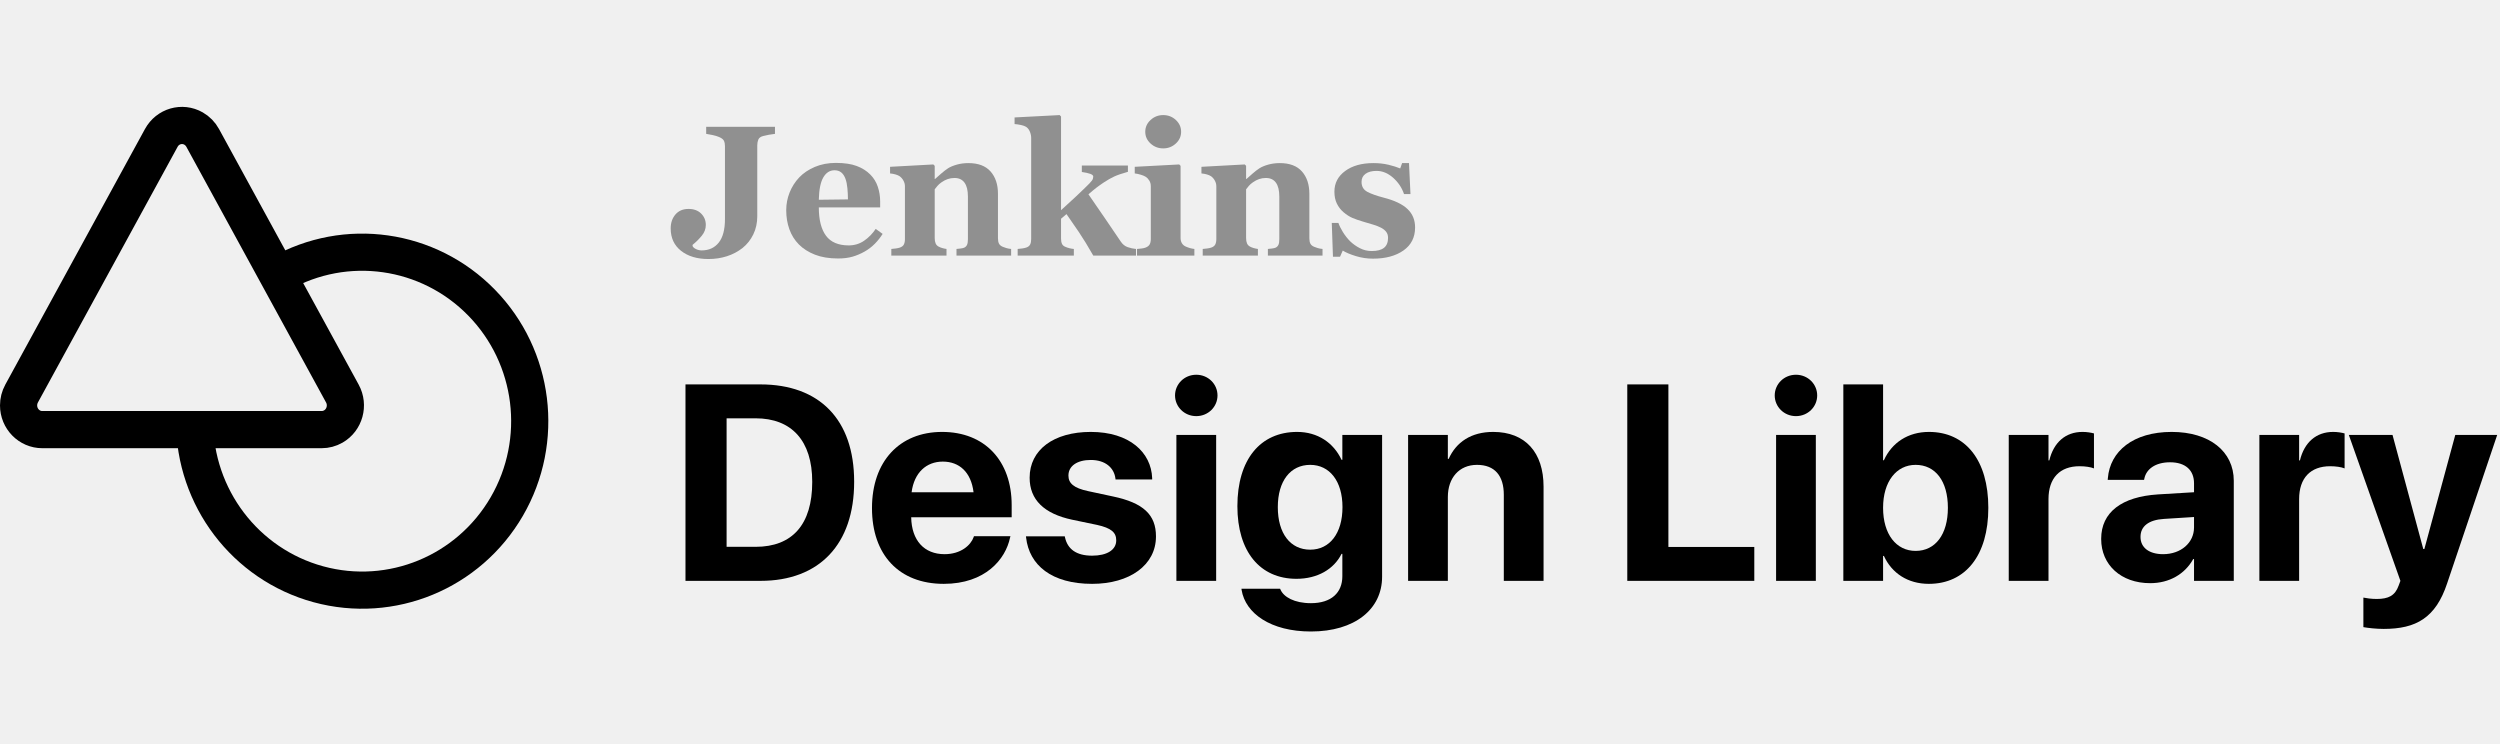
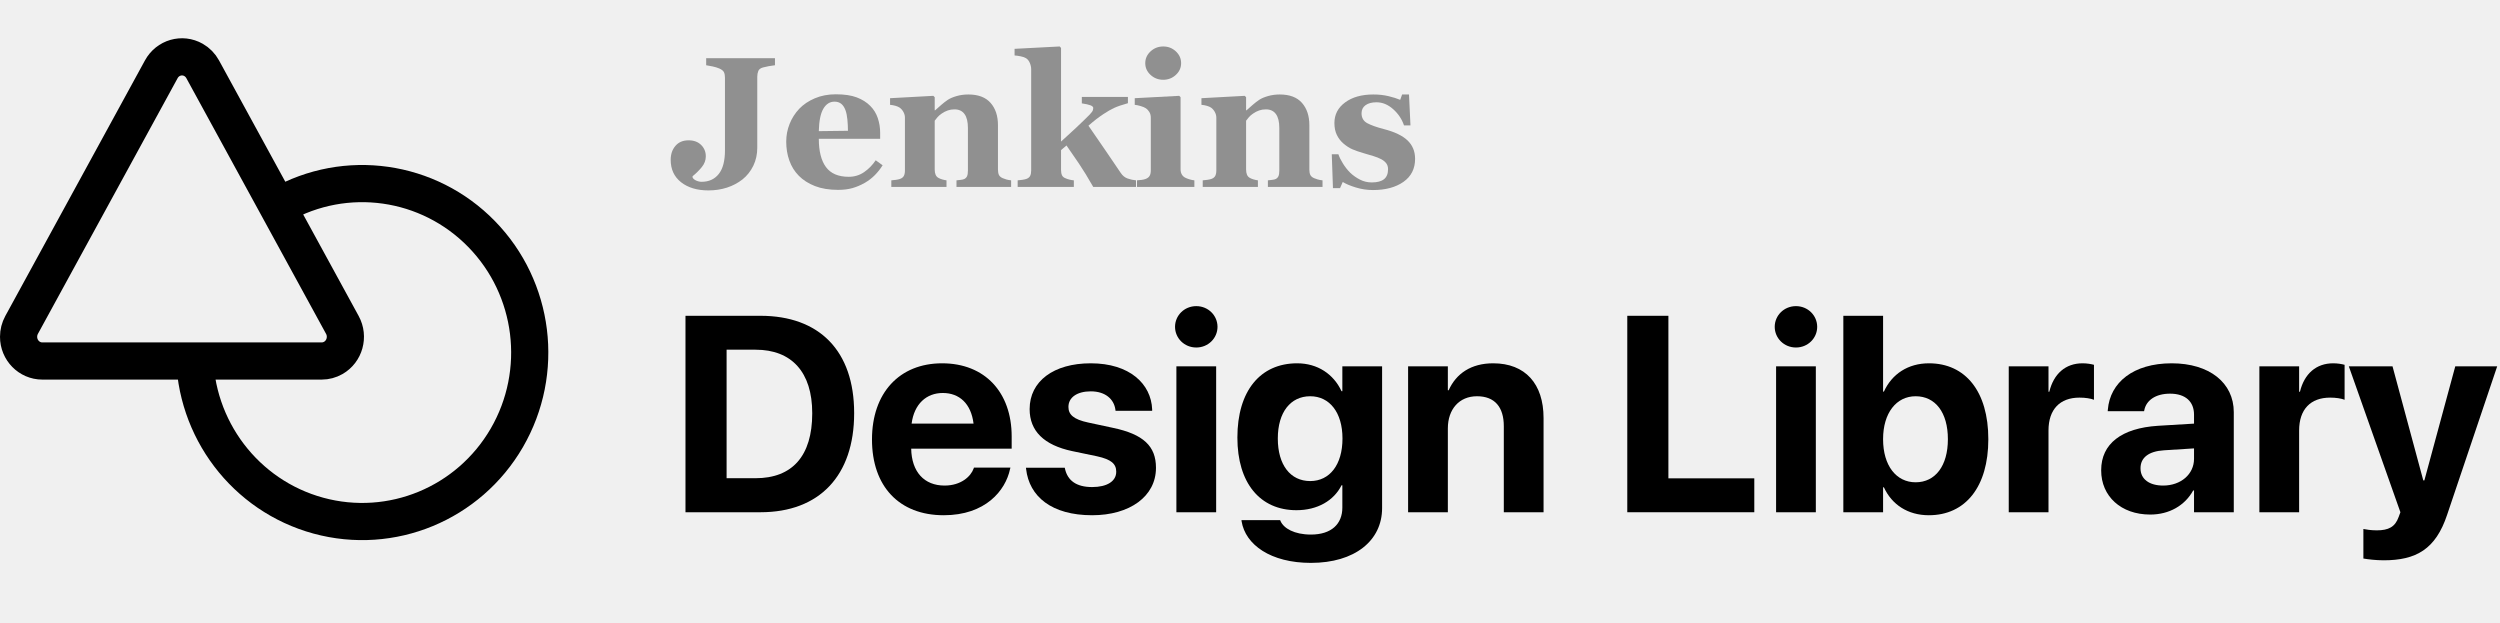
- <svg xmlns="http://www.w3.org/2000/svg" width="269px" height="80px" viewBox="0 0 269 57" version="1.1">
+ <svg xmlns="http://www.w3.org/2000/svg" width="269px" height="67px" viewBox="0 0 269 57" version="1.1">
  <g stroke="none" stroke-width="1" fill="none" fill-rule="evenodd">
-     <g transform="translate(2, 0.882812)">
+     <g transform="translate(2, 0)">
      <g class="text" opacity="0.4" transform="translate(70.16602, 0)" fill="#000000" fill-rule="nonzero">
        <path d="M11.221,2.021 C10.96,2.054 10.739,2.087 10.557,2.119 C10.374,2.152 10.169,2.197 9.941,2.256 C9.674,2.327 9.504,2.454 9.429,2.637 C9.354,2.819 9.316,3.027 9.316,3.262 L9.316,10.898 C9.316,11.602 9.175,12.246 8.892,12.832 C8.608,13.418 8.219,13.91 7.725,14.307 C7.223,14.697 6.663,14.992 6.045,15.19 C5.426,15.389 4.766,15.488 4.062,15.488 C2.845,15.488 1.864,15.195 1.118,14.609 C0.373,14.023 0,13.219 0,12.197 C0,11.592 0.171,11.09 0.513,10.693 C0.854,10.296 1.325,10.098 1.924,10.098 C2.49,10.098 2.941,10.264 3.276,10.596 C3.612,10.928 3.779,11.338 3.779,11.826 C3.779,12.243 3.634,12.629 3.345,12.983 C3.055,13.338 2.725,13.665 2.354,13.965 L2.354,14.092 C2.412,14.222 2.539,14.333 2.734,14.424 C2.93,14.515 3.128,14.561 3.33,14.561 C4.111,14.561 4.725,14.281 5.171,13.721 C5.617,13.161 5.84,12.314 5.84,11.182 L5.84,3.359 C5.84,3.125 5.804,2.93 5.732,2.773 C5.661,2.617 5.488,2.48 5.215,2.363 C5.02,2.279 4.784,2.207 4.507,2.148 C4.23,2.09 4.001,2.048 3.818,2.021 L3.818,1.26 L11.221,1.26 L11.221,2.021 Z" />
        <path d="M22.803,12.783 C22.575,13.154 22.3,13.504 21.978,13.833 C21.655,14.162 21.289,14.443 20.879,14.678 C20.443,14.925 20.002,15.112 19.556,15.239 C19.11,15.366 18.597,15.43 18.018,15.43 C17.054,15.43 16.222,15.293 15.522,15.02 C14.823,14.746 14.245,14.378 13.789,13.916 C13.333,13.454 12.993,12.909 12.769,12.28 C12.544,11.652 12.432,10.97 12.432,10.234 C12.432,9.57 12.554,8.934 12.798,8.325 C13.042,7.716 13.389,7.174 13.838,6.699 C14.281,6.237 14.839,5.863 15.513,5.576 C16.187,5.29 16.94,5.146 17.773,5.146 C18.685,5.146 19.434,5.257 20.02,5.479 C20.605,5.7 21.09,6.006 21.475,6.396 C21.846,6.768 22.116,7.205 22.285,7.71 C22.454,8.215 22.539,8.743 22.539,9.297 L22.539,9.932 L15.938,9.932 C15.938,11.266 16.195,12.282 16.709,12.979 C17.223,13.675 18.04,14.023 19.16,14.023 C19.772,14.023 20.322,13.856 20.811,13.521 C21.299,13.185 21.715,12.76 22.061,12.246 L22.803,12.783 Z M19.072,9.072 C19.072,8.682 19.053,8.281 19.014,7.871 C18.975,7.461 18.906,7.126 18.809,6.865 C18.698,6.559 18.547,6.328 18.354,6.172 C18.162,6.016 17.92,5.938 17.627,5.938 C17.126,5.938 16.725,6.191 16.426,6.699 C16.126,7.207 15.964,8.011 15.938,9.111 L19.072,9.072 Z" />
        <path d="M36.631,15.117 L30.752,15.117 L30.752,14.404 C30.876,14.391 31.025,14.375 31.201,14.355 C31.377,14.336 31.51,14.303 31.602,14.258 C31.738,14.186 31.836,14.082 31.895,13.945 C31.953,13.809 31.982,13.607 31.982,13.34 L31.982,8.77 C31.982,8.105 31.86,7.606 31.616,7.271 C31.372,6.935 31.012,6.768 30.537,6.768 C30.277,6.768 30.034,6.807 29.81,6.885 C29.585,6.963 29.365,7.077 29.15,7.227 C28.962,7.357 28.81,7.49 28.696,7.627 C28.582,7.764 28.486,7.884 28.408,7.988 L28.408,13.232 C28.408,13.46 28.441,13.651 28.506,13.804 C28.571,13.957 28.678,14.072 28.828,14.15 C28.932,14.209 29.062,14.261 29.219,14.307 C29.375,14.352 29.528,14.385 29.678,14.404 L29.678,15.117 L23.74,15.117 L23.74,14.404 C23.903,14.391 24.067,14.373 24.233,14.351 C24.399,14.328 24.541,14.297 24.658,14.258 C24.867,14.186 25.01,14.076 25.088,13.926 C25.166,13.776 25.205,13.581 25.205,13.34 L25.205,7.656 C25.205,7.454 25.153,7.256 25.049,7.061 C24.945,6.865 24.808,6.706 24.639,6.582 C24.521,6.504 24.373,6.439 24.194,6.387 C24.015,6.335 23.818,6.299 23.604,6.279 L23.604,5.566 L28.262,5.312 L28.408,5.459 L28.408,6.875 L28.447,6.875 C28.63,6.712 28.851,6.517 29.111,6.289 C29.372,6.061 29.613,5.876 29.834,5.732 C30.075,5.576 30.391,5.443 30.781,5.332 C31.172,5.221 31.589,5.166 32.031,5.166 C33.092,5.166 33.888,5.467 34.419,6.069 C34.95,6.672 35.215,7.471 35.215,8.467 L35.215,13.252 C35.215,13.493 35.251,13.685 35.322,13.828 C35.394,13.971 35.527,14.085 35.723,14.17 C35.827,14.215 35.955,14.261 36.108,14.307 C36.261,14.352 36.436,14.385 36.631,14.404 L36.631,15.117 Z" />
        <path d="M50.068,15.117 L45.469,15.117 C44.902,14.121 44.385,13.276 43.916,12.583 C43.447,11.89 43.005,11.247 42.588,10.654 L42.002,11.152 L42.002,13.281 C42.002,13.516 42.036,13.708 42.104,13.857 C42.173,14.007 42.305,14.118 42.5,14.189 C42.617,14.242 42.754,14.287 42.91,14.326 C43.066,14.365 43.223,14.391 43.379,14.404 L43.379,15.117 L37.334,15.117 L37.334,14.404 C37.497,14.391 37.66,14.373 37.822,14.351 C37.985,14.328 38.128,14.297 38.252,14.258 C38.46,14.186 38.602,14.076 38.677,13.926 C38.752,13.776 38.789,13.581 38.789,13.34 L38.789,2.451 C38.789,2.236 38.742,2.013 38.647,1.782 C38.553,1.551 38.415,1.377 38.232,1.26 C38.109,1.182 37.923,1.117 37.676,1.064 C37.428,1.012 37.204,0.98 37.002,0.967 L37.002,0.254 L41.855,0 L42.002,0.156 L42.002,10.234 C42.484,9.805 43.026,9.307 43.628,8.74 C44.23,8.174 44.714,7.705 45.078,7.334 C45.293,7.113 45.412,6.945 45.435,6.831 C45.457,6.717 45.469,6.647 45.469,6.621 C45.469,6.504 45.366,6.406 45.161,6.328 C44.956,6.25 44.648,6.182 44.238,6.123 L44.238,5.43 L49.199,5.43 L49.199,6.104 C48.548,6.286 48.052,6.457 47.71,6.616 C47.368,6.776 46.995,6.989 46.592,7.256 C46.325,7.432 46.066,7.616 45.815,7.808 C45.565,8 45.277,8.239 44.951,8.525 C45.589,9.45 46.178,10.306 46.719,11.094 C47.259,11.882 47.826,12.715 48.418,13.594 C48.62,13.9 48.87,14.105 49.17,14.209 C49.469,14.313 49.769,14.378 50.068,14.404 L50.068,15.117 Z" />
        <path d="M56.348,15.117 L50.176,15.117 L50.176,14.404 C50.345,14.391 50.511,14.375 50.674,14.355 C50.837,14.336 50.977,14.303 51.094,14.258 C51.302,14.18 51.449,14.067 51.533,13.921 C51.618,13.774 51.66,13.581 51.66,13.34 L51.66,7.656 C51.66,7.428 51.608,7.228 51.504,7.056 C51.4,6.883 51.27,6.745 51.113,6.641 C50.996,6.562 50.819,6.488 50.581,6.416 C50.343,6.344 50.127,6.299 49.932,6.279 L49.932,5.566 L54.717,5.312 L54.863,5.459 L54.863,13.213 C54.863,13.441 54.912,13.634 55.01,13.794 C55.107,13.953 55.247,14.072 55.43,14.15 C55.56,14.209 55.703,14.261 55.859,14.307 C56.016,14.352 56.178,14.385 56.348,14.404 L56.348,15.117 Z M54.922,1.797 C54.922,2.292 54.731,2.713 54.351,3.062 C53.97,3.41 53.519,3.584 52.998,3.584 C52.471,3.584 52.017,3.41 51.636,3.062 C51.255,2.713 51.064,2.292 51.064,1.797 C51.064,1.302 51.255,0.879 51.636,0.527 C52.017,0.176 52.471,0 52.998,0 C53.525,0 53.978,0.176 54.355,0.527 C54.733,0.879 54.922,1.302 54.922,1.797 Z" />
        <path d="M70.137,15.117 L64.258,15.117 L64.258,14.404 C64.382,14.391 64.531,14.375 64.707,14.355 C64.883,14.336 65.016,14.303 65.107,14.258 C65.244,14.186 65.342,14.082 65.4,13.945 C65.459,13.809 65.488,13.607 65.488,13.34 L65.488,8.77 C65.488,8.105 65.366,7.606 65.122,7.271 C64.878,6.935 64.518,6.768 64.043,6.768 C63.783,6.768 63.54,6.807 63.315,6.885 C63.091,6.963 62.871,7.077 62.656,7.227 C62.467,7.357 62.316,7.49 62.202,7.627 C62.088,7.764 61.992,7.884 61.914,7.988 L61.914,13.232 C61.914,13.46 61.947,13.651 62.012,13.804 C62.077,13.957 62.184,14.072 62.334,14.15 C62.438,14.209 62.568,14.261 62.725,14.307 C62.881,14.352 63.034,14.385 63.184,14.404 L63.184,15.117 L57.246,15.117 L57.246,14.404 C57.409,14.391 57.573,14.373 57.739,14.351 C57.905,14.328 58.047,14.297 58.164,14.258 C58.372,14.186 58.516,14.076 58.594,13.926 C58.672,13.776 58.711,13.581 58.711,13.34 L58.711,7.656 C58.711,7.454 58.659,7.256 58.555,7.061 C58.451,6.865 58.314,6.706 58.145,6.582 C58.027,6.504 57.879,6.439 57.7,6.387 C57.521,6.335 57.324,6.299 57.109,6.279 L57.109,5.566 L61.768,5.312 L61.914,5.459 L61.914,6.875 L61.953,6.875 C62.135,6.712 62.357,6.517 62.617,6.289 C62.878,6.061 63.118,5.876 63.34,5.732 C63.581,5.576 63.896,5.443 64.287,5.332 C64.678,5.221 65.094,5.166 65.537,5.166 C66.598,5.166 67.394,5.467 67.925,6.069 C68.455,6.672 68.721,7.471 68.721,8.467 L68.721,13.252 C68.721,13.493 68.757,13.685 68.828,13.828 C68.9,13.971 69.033,14.085 69.229,14.17 C69.333,14.215 69.461,14.261 69.614,14.307 C69.767,14.352 69.941,14.385 70.137,14.404 L70.137,15.117 Z" />
        <path d="M75.566,15.449 C74.935,15.449 74.318,15.356 73.716,15.171 C73.114,14.985 72.646,14.788 72.314,14.58 L72.021,15.244 L71.26,15.244 L71.133,11.602 L71.846,11.602 C71.943,11.895 72.106,12.225 72.334,12.593 C72.562,12.961 72.822,13.291 73.115,13.584 C73.421,13.877 73.771,14.124 74.165,14.326 C74.559,14.528 74.98,14.629 75.43,14.629 C76.022,14.629 76.463,14.513 76.753,14.282 C77.043,14.051 77.188,13.695 77.188,13.213 C77.188,12.952 77.122,12.738 76.992,12.568 C76.862,12.399 76.683,12.253 76.455,12.129 C76.201,11.999 75.923,11.888 75.62,11.797 C75.317,11.706 74.945,11.595 74.502,11.465 C74.059,11.335 73.68,11.203 73.364,11.069 C73.049,10.936 72.721,10.726 72.383,10.439 C72.09,10.186 71.855,9.88 71.68,9.521 C71.504,9.163 71.416,8.737 71.416,8.242 C71.416,7.324 71.802,6.582 72.573,6.016 C73.345,5.449 74.355,5.166 75.605,5.166 C76.198,5.166 76.743,5.226 77.241,5.347 C77.739,5.467 78.158,5.599 78.496,5.742 L78.701,5.166 L79.443,5.166 L79.6,8.496 L78.906,8.496 C78.678,7.819 78.288,7.235 77.734,6.743 C77.181,6.252 76.585,6.006 75.947,6.006 C75.446,6.006 75.052,6.11 74.766,6.318 C74.479,6.527 74.336,6.816 74.336,7.188 C74.336,7.682 74.546,8.04 74.966,8.262 C75.386,8.483 75.973,8.691 76.729,8.887 C77.894,9.186 78.747,9.595 79.287,10.112 C79.827,10.63 80.098,11.289 80.098,12.09 C80.098,13.158 79.679,13.984 78.843,14.57 C78.006,15.156 76.914,15.449 75.566,15.449 Z" />
      </g>
      <g class="text" transform="translate(71.75781, 27.93945)" fill="#000000" fill-rule="nonzero">
        <path d="M0,22.178 L8.071,22.178 C14.414,22.178 18.149,18.237 18.149,11.528 L18.149,11.499 C18.149,4.805 14.399,1.04 8.071,1.04 L0,1.04 L0,22.178 Z M4.424,18.516 L4.424,4.688 L7.544,4.688 C11.426,4.688 13.638,7.104 13.638,11.514 L13.638,11.543 C13.638,16.113 11.499,18.516 7.544,18.516 L4.424,18.516 Z" />
        <path d="M27.788,22.5 C32.271,22.5 34.438,19.849 34.922,17.534 L34.966,17.373 L31.04,17.373 L31.011,17.461 C30.703,18.34 29.634,19.307 27.876,19.307 C25.693,19.307 24.331,17.842 24.287,15.337 L35.098,15.337 L35.098,14.019 C35.098,9.272 32.212,6.152 27.612,6.152 C23.013,6.152 20.068,9.346 20.068,14.341 L20.068,14.355 C20.068,19.38 22.983,22.5 27.788,22.5 Z M27.686,9.346 C29.458,9.346 30.732,10.474 30.996,12.642 L24.331,12.642 C24.609,10.518 25.928,9.346 27.686,9.346 Z" />
        <path d="M43.755,22.5 C47.798,22.5 50.625,20.479 50.625,17.402 L50.625,17.388 C50.625,15.073 49.277,13.784 45.996,13.096 L43.33,12.524 C41.748,12.188 41.206,11.66 41.206,10.854 L41.206,10.84 C41.206,9.829 42.129,9.17 43.608,9.17 C45.19,9.17 46.113,10.02 46.26,11.147 L46.274,11.265 L50.215,11.265 L50.215,11.118 C50.112,8.364 47.783,6.152 43.608,6.152 C39.609,6.152 37.031,8.086 37.031,11.074 L37.031,11.089 C37.031,13.433 38.569,14.956 41.616,15.601 L44.282,16.157 C45.82,16.494 46.348,16.978 46.348,17.812 L46.348,17.827 C46.348,18.838 45.366,19.468 43.755,19.468 C42.041,19.468 41.118,18.75 40.84,17.52 L40.811,17.388 L36.636,17.388 L36.65,17.52 C36.987,20.493 39.404,22.5 43.755,22.5 Z" />
        <path d="M54.961,4.453 C56.25,4.453 57.246,3.442 57.246,2.227 C57.246,1.011 56.25,0 54.961,0 C53.672,0 52.676,1.011 52.676,2.227 C52.676,3.442 53.672,4.453 54.961,4.453 Z M52.822,22.178 L57.1,22.178 L57.1,6.475 L52.822,6.475 L52.822,22.178 Z" />
        <path d="M67.295,27.627 C72.012,27.627 74.956,25.239 74.956,21.738 L74.956,6.475 L70.679,6.475 L70.679,9.155 L70.591,9.155 C69.741,7.324 68.027,6.152 65.815,6.152 C61.846,6.152 59.385,9.126 59.385,14.136 L59.385,14.15 C59.385,19.028 61.816,21.958 65.742,21.958 C68.013,21.958 69.771,20.918 70.591,19.277 L70.679,19.277 L70.679,21.68 C70.679,23.438 69.507,24.58 67.295,24.58 C65.508,24.58 64.365,23.906 64.028,23.13 L63.984,23.027 L59.824,23.027 L59.839,23.159 C60.249,25.679 62.974,27.627 67.295,27.627 Z M67.222,18.823 C65.083,18.823 63.735,17.08 63.735,14.253 L63.735,14.238 C63.735,11.426 65.098,9.697 67.222,9.697 C69.302,9.697 70.693,11.44 70.693,14.238 L70.693,14.253 C70.693,17.065 69.316,18.823 67.222,18.823 Z" />
        <path d="M77.754,22.178 L82.031,22.178 L82.031,13.154 C82.031,11.104 83.247,9.697 85.166,9.697 C87.085,9.697 88.052,10.869 88.052,12.92 L88.052,22.178 L92.329,22.178 L92.329,12.041 C92.329,8.364 90.366,6.152 86.909,6.152 C84.536,6.152 82.925,7.251 82.119,9.053 L82.031,9.053 L82.031,6.475 L77.754,6.475 L77.754,22.178 Z" />
        <polygon points="101.338 22.178 115.005 22.178 115.005 18.53 105.762 18.53 105.762 1.04 101.338 1.04" />
        <path d="M119.487,4.453 C120.776,4.453 121.772,3.442 121.772,2.227 C121.772,1.011 120.776,0 119.487,0 C118.198,0 117.202,1.011 117.202,2.227 C117.202,3.442 118.198,4.453 119.487,4.453 Z M117.349,22.178 L121.626,22.178 L121.626,6.475 L117.349,6.475 L117.349,22.178 Z" />
        <path d="M133.784,22.5 C137.739,22.5 140.186,19.424 140.186,14.326 L140.186,14.312 C140.186,9.199 137.739,6.152 133.799,6.152 C131.558,6.152 129.814,7.295 128.95,9.199 L128.862,9.199 L128.862,1.04 L124.585,1.04 L124.585,22.178 L128.862,22.178 L128.862,19.497 L128.95,19.497 C129.8,21.357 131.528,22.5 133.784,22.5 Z M132.363,18.955 C130.283,18.955 128.862,17.168 128.862,14.326 L128.862,14.312 C128.862,11.484 130.298,9.697 132.363,9.697 C134.487,9.697 135.835,11.44 135.835,14.312 L135.835,14.326 C135.835,17.183 134.487,18.955 132.363,18.955 Z" />
        <path d="M142.383,22.178 L146.66,22.178 L146.66,13.389 C146.66,11.104 147.891,9.844 150,9.844 C150.615,9.844 151.201,9.932 151.553,10.078 L151.553,6.313 C151.23,6.226 150.791,6.152 150.322,6.152 C148.491,6.152 147.217,7.28 146.748,9.214 L146.66,9.214 L146.66,6.475 L142.383,6.475 L142.383,22.178 Z" />
        <path d="M157.603,22.427 C159.668,22.427 161.338,21.445 162.231,19.834 L162.319,19.834 L162.319,22.178 L166.597,22.178 L166.597,11.411 C166.597,8.247 163.975,6.152 159.917,6.152 C155.771,6.152 153.281,8.232 153.047,11.133 L153.032,11.309 L156.943,11.309 L156.973,11.177 C157.178,10.166 158.145,9.419 159.741,9.419 C161.411,9.419 162.319,10.283 162.319,11.675 L162.319,12.642 L158.438,12.876 C154.541,13.125 152.329,14.795 152.329,17.651 L152.329,17.681 C152.329,20.449 154.453,22.427 157.603,22.427 Z M156.562,17.461 L156.562,17.432 C156.562,16.318 157.427,15.615 159.082,15.513 L162.319,15.308 L162.319,16.436 C162.319,18.076 160.913,19.307 158.994,19.307 C157.515,19.307 156.562,18.618 156.562,17.461 Z" />
        <path d="M169.351,22.178 L173.628,22.178 L173.628,13.389 C173.628,11.104 174.858,9.844 176.968,9.844 C177.583,9.844 178.169,9.932 178.521,10.078 L178.521,6.313 C178.198,6.226 177.759,6.152 177.29,6.152 C175.459,6.152 174.185,7.28 173.716,9.214 L173.628,9.214 L173.628,6.475 L169.351,6.475 L169.351,22.178 Z" />
        <path d="M182.725,27.349 C186.211,27.349 188.32,26.162 189.551,22.456 L194.941,6.475 L190.43,6.475 L187.104,18.75 L186.987,18.75 L183.677,6.475 L178.975,6.475 L184.526,22.178 L184.336,22.69 C183.955,23.76 183.252,24.126 181.978,24.126 C181.348,24.126 180.85,24.038 180.542,23.979 L180.542,27.158 C181.04,27.246 181.89,27.349 182.725,27.349 Z" />
      </g>
      <path class="figures" d="M32.614,33.844 L2.55,33.844 C1.142,33.844 0,32.677 0,31.237 C0,30.791 0.112,30.353 0.324,29.965 L15.356,2.453 C16.043,1.196 17.596,0.746 18.826,1.449 C19.237,1.684 19.577,2.032 19.807,2.453 L34.84,29.965 C35.526,31.222 35.087,32.811 33.858,33.513 C33.477,33.73 33.049,33.844 32.614,33.844 Z M28.116,17.095 C35.211,13.065 44.105,14.329 49.818,20.181 C55.531,26.032 56.645,35.017 52.537,42.107 C48.429,49.196 40.117,52.629 32.257,50.484 C24.396,48.34 18.936,41.149 18.934,32.939" stroke="#000000" stroke-width="4" />
    </g>
    <style>
            @media (prefers-color-scheme: dark) {
                .figures {
                    stroke: #ffffff;
                }
                .text {
                    fill: #ffffff;
                }
            }
        </style>
  </g>
</svg>
